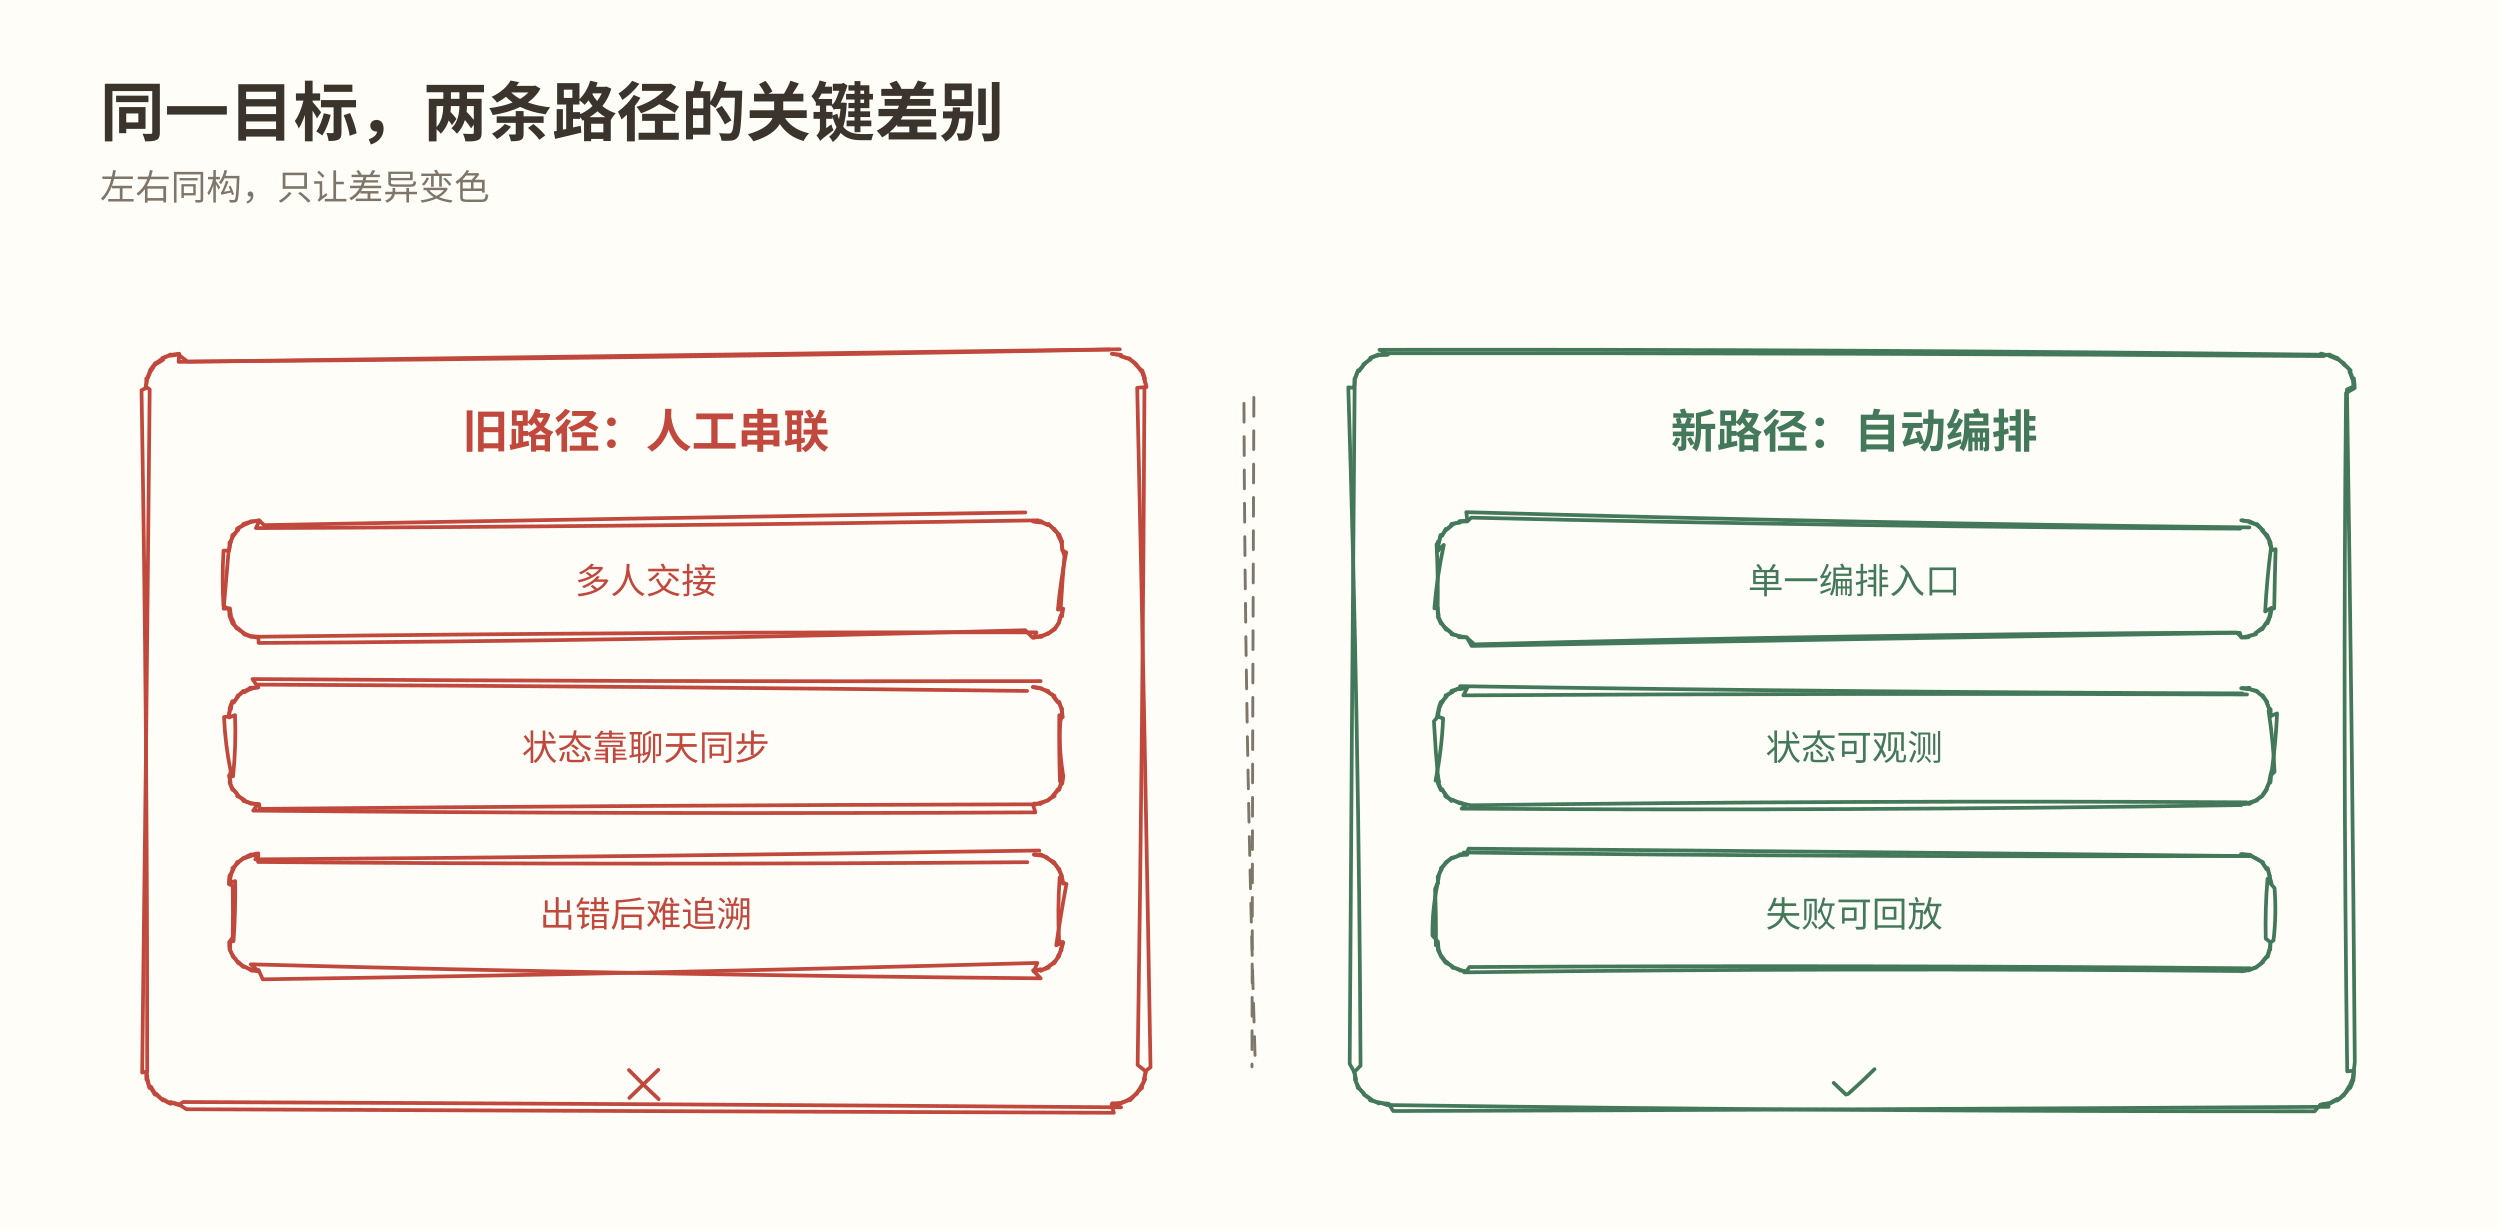
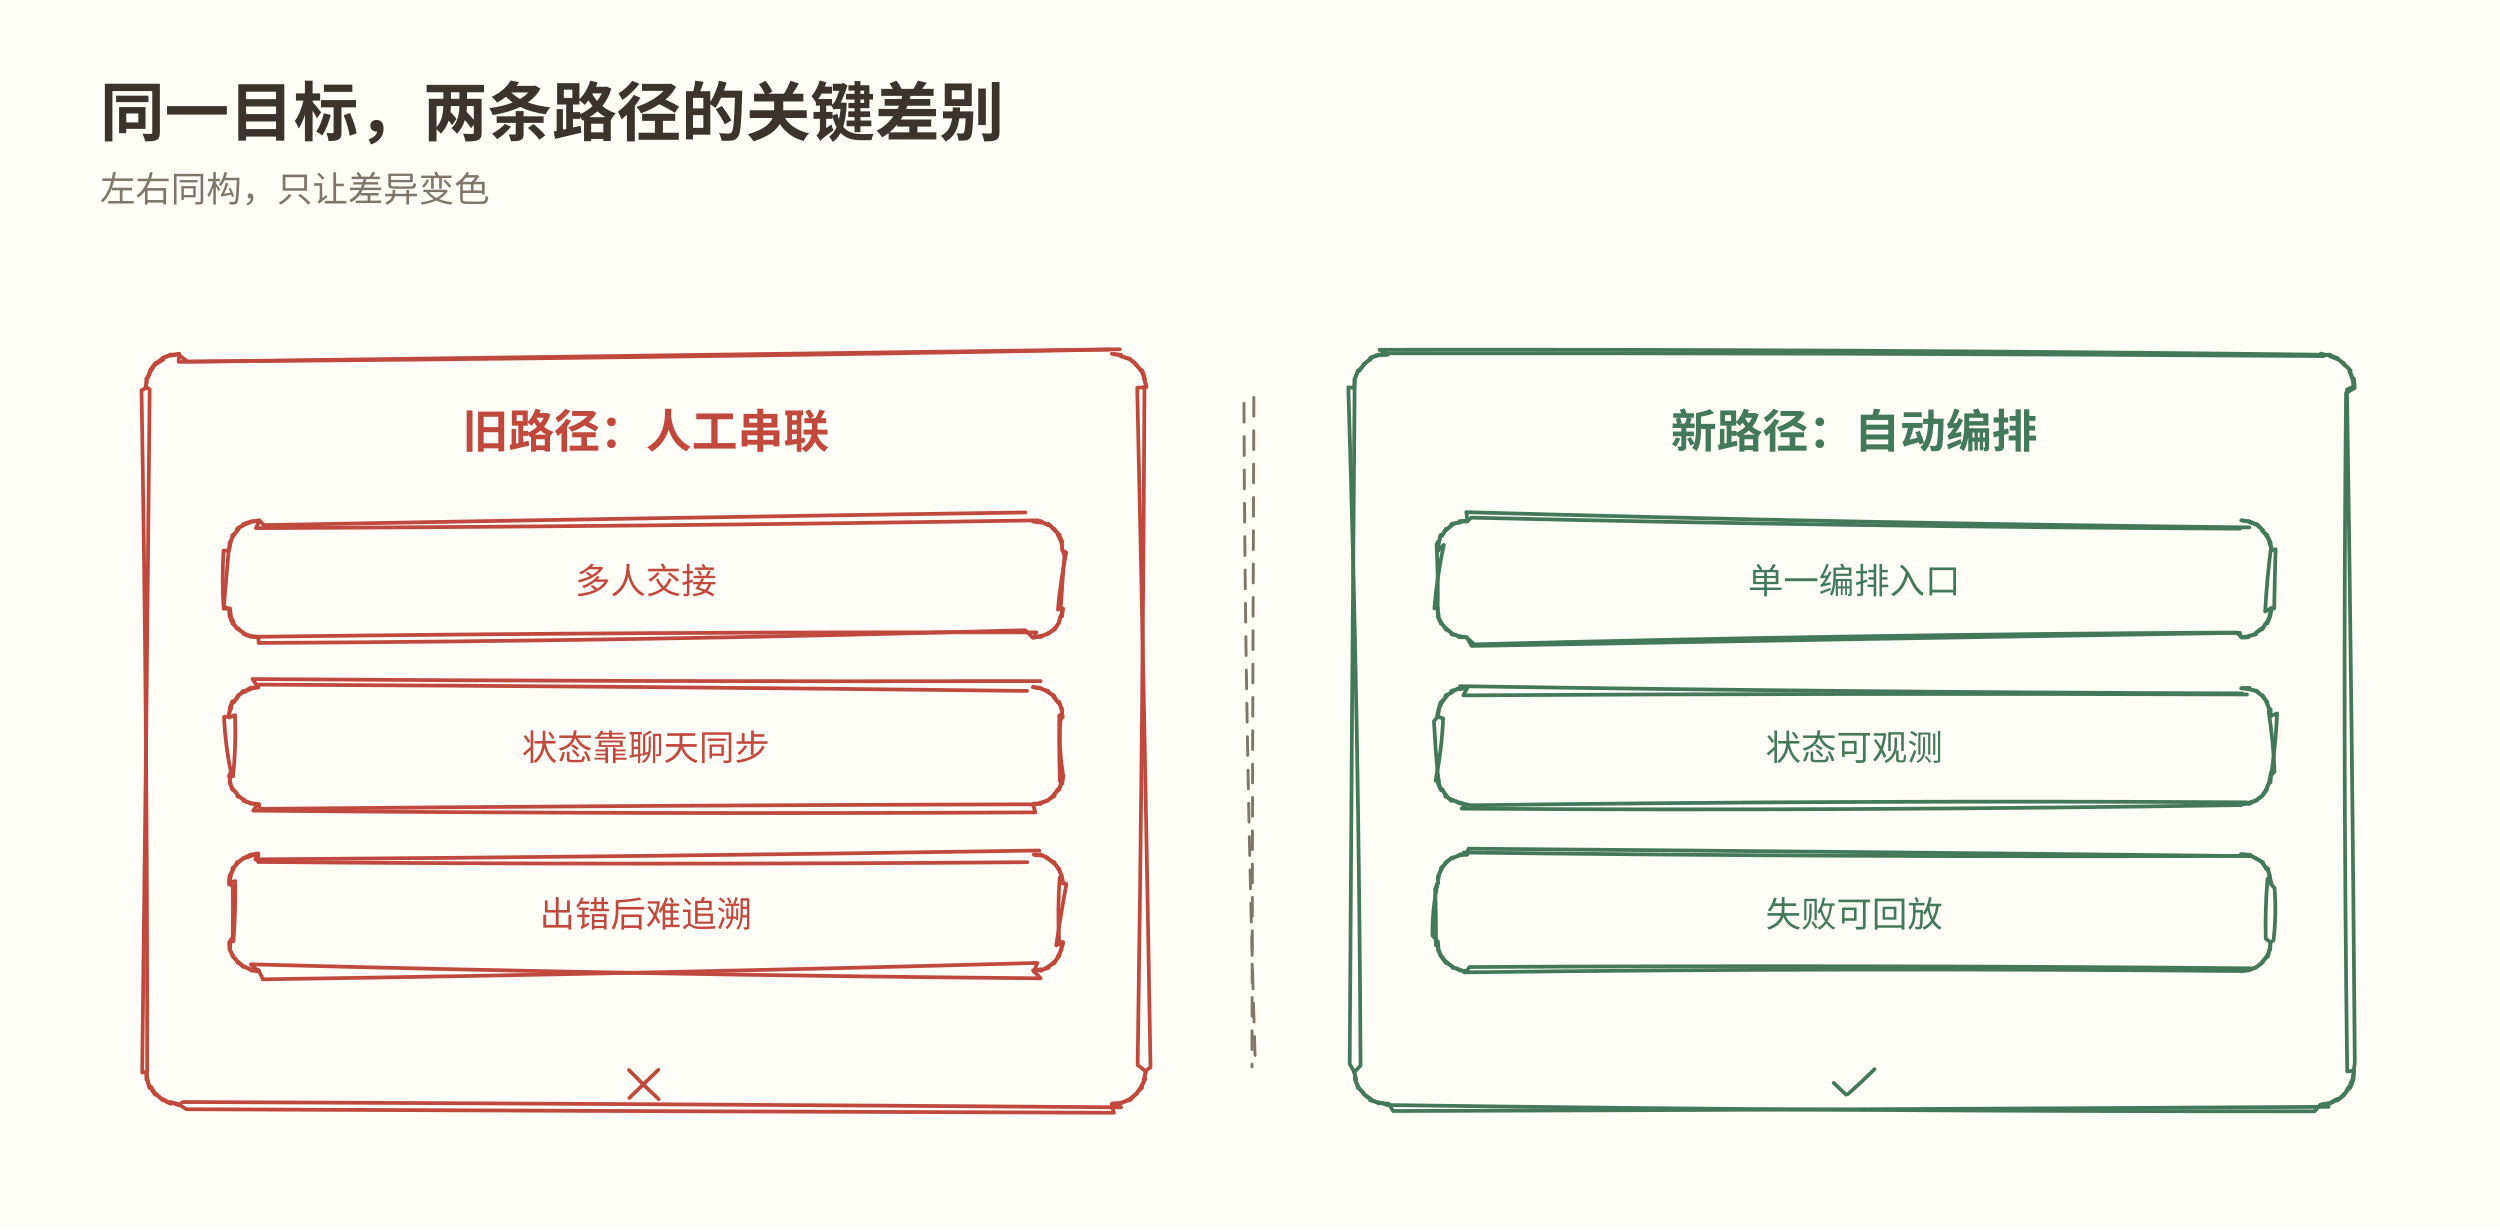
<svg xmlns="http://www.w3.org/2000/svg" width="1200" height="590" viewBox="0 0 1200 590">
  <rect width="1200" height="590" fill="#FFFDF8" />
  <text font-family="'Hanzipen SC','HanziPen SC','Hannotate SC','Xingkai SC','LXGW WenKai','LXGW WenKai Screen','Zhi Mang Xing','Kaiti SC','STKaiti','KaiTi','Kaiti TC','Bradley Hand','Segoe Print','Comic Sans MS','PingFang SC','Microsoft YaHei','Noto Sans CJK SC',sans-serif" font-size="31" font-weight="700" fill="#3A342D" text-anchor="start">
    <tspan x="48" y="65.06">同一目标，两条路径的关键差别</tspan>
  </text>
  <text font-family="'Hanzipen SC','HanziPen SC','Hannotate SC','Xingkai SC','LXGW WenKai','LXGW WenKai Screen','Zhi Mang Xing','Kaiti SC','STKaiti','KaiTi','Kaiti TC','Bradley Hand','Segoe Print','Comic Sans MS','PingFang SC','Microsoft YaHei','Noto Sans CJK SC',sans-serif" font-size="17" font-weight="400" fill="#7E766A" text-anchor="start">
-     <tspan x="48" y="95.89">左右同构，只让差异变色</tspan>
+     <tspan x="48" y="96.84">左右同构，只让差异变色</tspan>
  </text>
  <path d="M533.67,169.82 Q535.8,170.18 537.96,170.35 L537.86,170.98 Q540.14,171.58 542.38,172.29 L541.79,171.95 Q543.4,173.37 545.04,174.75 L545.11,175.1 Q546.47,176.38 547.87,177.63 L548.26,177.81 Q548.99,179.6 549.53,181.47 L549.09,181.75 Q549.89,183.73 550.26,185.76 L545.86,186.16 Q549.53,349.23 552.24,512.3 L550.02,513.96 Q549.49,515.98 549.12,518.01 L549.63,518.03 Q548.6,519.85 547.56,521.68 L548.22,522.16 Q546.54,523.6 545.08,525.21 L545.75,524.95 Q543.59,526.33 541.68,528.03 L542.14,527.5 Q540.18,528.77 538.06,529.63 L537.93,529.36 Q535.75,529.82 533.58,530.33 L534.64,534.12 Q312.07,533.4 89.51,532.43 L85.83,530.12 Q83.9,529.37 81.92,529.06 L81.68,529.55 Q80.04,528.63 78.43,527.64 L77.77,527.68 Q75.97,526.36 74.29,524.89 L74.55,524.87 Q73.41,523.33 72.49,521.62 L71.71,522.14 Q71.02,520.04 70.42,517.91 L70.29,518.16 Q70.07,516.22 70.3,514.23 L70.65,514.39 Q70.74,350.85 67.93,187.32 L70.04,186.26 Q70.31,183.99 70.22,181.69 L70.31,181.99 Q71.29,180.2 71.91,178.26 L72.11,177.55 Q73.26,175.89 74.57,174.36 L74.26,175.09 Q76.42,173.98 78.38,172.59 L78.18,172.02 Q80.07,171.27 81.8,170.17 L81.98,170.71 Q83.77,170.52 85.55,170.14 L89.98,173.55 Q311.3,171.96 532.63,167.78" fill="none" stroke="#C0483C" stroke-width="1.8" stroke-linecap="round" stroke-linejoin="round" />
  <path d="M534.2,169.85 Q536.1,170.28 538.06,170.31 L538.53,170.99 Q540.36,171.86 542.33,172.38 L541.98,172.25 Q543.56,173.22 544.96,174.42 L545.53,174.96 Q546.58,176.72 547.87,178.31 L548.02,178.15 Q548.47,179.87 549.26,181.45 L549.38,181.87 Q549.72,183.76 550.25,185.63 L549.34,186.01 Q548.54,348.59 546.07,511.18 L550.03,514.33 Q549.74,516.48 549,518.56 L549.56,517.71 Q548.88,519.92 547.88,521.99 L547.64,521.73 Q546.43,523.22 545.57,524.98 L544.95,525.32 Q543.81,526.89 542.41,528.13 L541.6,528.17 Q540.13,528.73 538.59,529.1 L537.86,529.57 Q535.82,529.56 533.79,529.59 L538.12,531.51 Q312.99,529.85 87.86,528.97 L85.71,530.42 Q83.75,529.84 81.82,529.08 L81.92,529.84 Q79.93,528.97 78.09,527.74 L78.22,528.25 Q76.64,526.59 75,525.01 L74.29,525.38 Q73.3,523.79 72.36,522.16 L71.86,522.16 Q71.27,520.37 70.97,518.45 L70.82,518.23 Q70.74,516.26 70.25,514.36 L68.24,514.85 Q70.32,350.89 71.85,186.94 L69.91,185.55 Q70.5,183.7 70.63,181.79 L70.75,181.88 Q71.57,180.12 72.24,178.3 L72.47,178.05 Q73.51,176.61 74.34,175 L74.31,174.57 Q76.04,173.58 77.57,172.32 L78.08,171.76 Q79.9,171.03 81.8,170.49 L81.95,170.33 Q83.99,170.07 86.04,169.8 L85.74,173.7 Q311.62,170.61 537.5,167.65" fill="none" stroke="#C0483C" stroke-width="1.8" stroke-linecap="round" stroke-linejoin="round" />
  <path d="M1114.05,169.73 Q1116.18,170.32 1118.33,170.73 L1118.05,170.84 Q1120.15,171.67 1122.23,172.56 L1121.73,171.73 Q1123.41,173.5 1125.3,175.01 L1125.63,175.12 Q1126.99,176.5 1128.21,177.98 L1127.74,178.31 Q1128.43,180.02 1129.04,181.76 L1129.31,182.05 Q1129.63,183.8 1129.57,185.6 L1126.54,186.97 Q1129.06,348.46 1130.3,509.95 L1129.75,514.4 Q1129.36,516.22 1129.26,518.08 L1129.11,518.11 Q1128.23,519.99 1127.59,521.96 L1128.04,521.92 Q1126.6,523.76 1125.11,525.56 L1125.26,524.97 Q1123.74,526.59 1122.08,528.02 L1122.01,527.66 Q1120.11,528.94 1118.06,529.85 L1117.84,529.54 Q1115.87,529.74 1113.93,530.27 L1117.72,531.27 Q893.24,532.64 668.75,533.29 L666.45,529.74 Q663.94,529.65 661.47,529.25 L661.83,529.65 Q659.88,528.57 657.84,527.72 L657.59,527.58 Q656.15,526.51 654.74,525.41 L655.02,525.67 Q653.87,523.94 652.47,522.41 L651.82,522.27 Q651.18,520.01 650.41,517.81 L650.47,518.3 Q650.33,516.36 650.23,514.41 L653.06,511.52 Q652.29,348.73 647.18,185.93 L650,186.2 Q650.02,184.11 650.14,182.03 L650.28,181.68 Q651.27,179.8 651.84,177.75 L651.72,178.3 Q653.4,176.5 655.07,174.68 L654.56,174.89 Q656.33,173.62 658.05,172.28 L658.1,171.8 Q660.12,170.94 662.28,170.42 L662.01,170.45 Q663.87,170.31 665.75,170.29 L663.65,169.57 Q889.56,169.36 1115.46,170.91" fill="none" stroke="#43795A" stroke-width="1.8" stroke-linecap="round" stroke-linejoin="round" />
  <path d="M1113.58,170.3 Q1115.95,170.46 1118.38,170.21 L1118.35,170.34 Q1120.12,171.19 1121.94,171.92 L1122.03,172.09 Q1123.49,173.42 1125.17,174.45 L1125.11,175.03 Q1126.82,176.3 1128.25,177.78 L1127.97,178.13 Q1128.82,180.15 1129.41,182.27 L1129.83,181.59 Q1130.2,183.91 1130.25,186.27 L1126.1,188.64 Q1124.46,351.44 1126.66,514.25 L1129.97,513.91 Q1129.92,516.26 1129.59,518.58 L1129.57,518.43 Q1129,520.3 1128.17,522.05 L1127.41,521.65 Q1126.36,523.56 1125.23,525.41 L1125.08,525.76 Q1123.5,527.07 1121.85,528.29 L1121.71,527.55 Q1119.84,528.46 1118.08,529.65 L1118.09,529.69 Q1115.9,529.87 1113.73,530.29 L1111,533.43 Q889.48,533.52 667.95,530.44 L665.82,530.43 Q664.04,529.78 662.26,529.17 L662.03,529.24 Q659.82,528.72 657.63,528.16 L658.18,527.65 Q656.55,526.38 654.76,525.31 L654.74,524.9 Q653.26,523.36 651.74,521.86 L652.17,521.76 Q651.12,520.03 650.41,518.16 L650.93,517.95 Q650.44,515.9 649.66,513.88 L647.85,510.65 Q648.82,347.79 650.23,184.93 L650.18,185.81 Q650.47,183.78 650.3,181.7 L650.34,182.13 Q650.95,180.17 651.75,178.29 L652.43,178.12 Q653.75,176.4 654.95,174.58 L654.4,174.97 Q656.05,173.74 657.6,172.39 L657.71,171.74 Q659.74,170.98 661.72,170.12 L662.1,170.37 Q664.14,170.12 666.22,170.18 L662.15,167.9 Q888.43,167.57 1114.71,170.26" fill="none" stroke="#43795A" stroke-width="1.8" stroke-linecap="round" stroke-linejoin="round" />
  <text font-family="'Hanzipen SC','HanziPen SC','Hannotate SC','Xingkai SC','LXGW WenKai','LXGW WenKai Screen','Zhi Mang Xing','Kaiti SC','STKaiti','KaiTi','Kaiti TC','Bradley Hand','Segoe Print','Comic Sans MS','PingFang SC','Microsoft YaHei','Noto Sans CJK SC',sans-serif" font-size="22" font-weight="700" fill="#C0483C" text-anchor="middle">
    <tspan x="310" y="214.88">旧路径：人工串联</tspan>
  </text>
  <text font-family="'Hanzipen SC','HanziPen SC','Hannotate SC','Xingkai SC','LXGW WenKai','LXGW WenKai Screen','Zhi Mang Xing','Kaiti SC','STKaiti','KaiTi','Kaiti TC','Bradley Hand','Segoe Print','Comic Sans MS','PingFang SC','Microsoft YaHei','Noto Sans CJK SC',sans-serif" font-size="22" font-weight="700" fill="#43795A" text-anchor="middle">
    <tspan x="890" y="214.88">新路径：自动编排</tspan>
  </text>
  <path d="M495.66,250 Q497.74,250.22 499.84,250.35 L499.58,250.09 Q501.19,251.22 502.92,252.06 L503.27,251.53 Q504.8,252.85 506.14,254.41 L506.02,253.76 Q507.11,255.35 508.22,256.92 L508.46,256.66 Q509.18,258.33 509.85,260.02 L509.43,260.33 Q509.85,261.96 509.93,263.64 L510.95,266.8 Q509.87,279.38 509.15,291.96 L509.82,292.36 Q509.64,294.1 509.71,295.88 L509.33,295.25 Q508.84,297.16 508.26,299.03 L508.34,298.68 Q507.28,300.37 506.27,302.09 L505.97,301.9 Q504.5,302.91 503.21,304.16 L503.28,303.78 Q501.46,304.7 499.69,305.76 L499.65,305.71 Q497.64,305.72 495.69,306.09 L492.13,302.5 Q308.14,307.74 124.15,308.61 L124.03,306.11 Q122.11,305.79 120.18,305.62 L120.42,305.55 Q118.76,305.16 117.22,304.48 L117.03,303.81 Q115.27,302.83 113.71,301.6 L113.77,301.79 Q112.82,300.5 111.7,299.34 L112.2,298.76 Q111.43,297.03 110.5,295.37 L110.16,295.28 Q110.14,293.73 109.8,292.23 L107.27,290.99 Q106.49,277.63 107.29,264.28 L109.95,264.28 Q110.37,262.45 110.57,260.59 L110.36,260.61 Q111.21,258.6 112.27,256.68 L111.57,256.99 Q113.01,255.78 114.14,254.33 L113.94,253.75 Q115.58,252.88 117.15,251.89 L116.74,251.54 Q118.63,250.85 120.59,250.31 L120.31,250.54 Q122.35,250.22 124.36,249.69 L126.75,252.07 Q309.45,248.63 492.15,245.97" fill="none" stroke="#C0483C" stroke-width="1.8" stroke-linecap="round" stroke-linejoin="round" />
  <path d="M495.9,250.33 Q497.88,250.75 499.91,250.8 L499.31,250.56 Q500.99,251.12 502.68,251.67 L503.15,251.59 Q504.39,252.67 505.62,253.77 L506.04,254.46 Q507.28,255.49 508.38,256.64 L507.75,256.76 Q508.54,258.46 509.41,260.12 L509.71,260.01 Q509.68,262.15 509.91,264.25 L511.76,265.15 Q509.07,278.88 507.8,292.61 L510.33,292.14 Q509.99,293.85 509.81,295.59 L509.2,295.33 Q508.58,297.1 508.25,298.99 L508.29,298.94 Q507.29,300.54 506.01,301.93 L506.27,301.95 Q504.77,303.2 503.06,304.19 L502.63,304.4 Q501.19,304.7 499.86,305.28 L499.71,305.15 Q498,305.43 496.34,306.06 L497.47,303.54 Q312.49,303.24 127.51,305.6 L124.37,305.64 Q122.4,305.54 120.45,305.28 L120.35,305.3 Q118.67,304.71 117.05,303.95 L117.2,304.4 Q115.91,302.91 114.44,301.65 L113.88,301.54 Q112.65,300.15 111.54,298.67 L111.53,299.11 Q110.81,297.43 110.17,295.72 L110.83,295.47 Q110.56,293.74 110.38,292.01 L107.36,292.19 Q108.48,278.72 109.67,265.24 L109.93,263.74 Q110.22,262.1 110.17,260.42 L110.73,260.43 Q111.3,258.67 111.65,256.82 L111.99,257.3 Q113.07,255.61 114.47,254.14 L113.75,253.9 Q115.07,252.93 116.61,252.24 L117.17,251.88 Q118.86,251.39 120.41,250.53 L120.72,250.21 Q122.55,250.18 124.39,250.16 L122.84,253.48 Q310.6,252.77 498.36,249.76" fill="none" stroke="#C0483C" stroke-width="1.8" stroke-linecap="round" stroke-linejoin="round" />
  <text font-family="'Hanzipen SC','HanziPen SC','Hannotate SC','Xingkai SC','LXGW WenKai','LXGW WenKai Screen','Zhi Mang Xing','Kaiti SC','STKaiti','KaiTi','Kaiti TC','Bradley Hand','Segoe Print','Comic Sans MS','PingFang SC','Microsoft YaHei','Noto Sans CJK SC',sans-serif" font-size="17" font-weight="400" fill="#C0483C" text-anchor="middle">
    <tspan x="310" y="284.9">多人交接</tspan>
  </text>
  <path d="M495.74,329.81 Q497.68,330.3 499.66,330.51 L499.54,330.56 Q501.3,331.27 503.19,331.67 L502.76,331.82 Q504.28,333.16 506.03,334.2 L505.57,334.37 Q506.63,335.92 507.94,337.28 L508.4,336.89 Q508.94,338.79 509.69,340.61 L509.53,340.67 Q509.9,342.43 510.12,344.2 L508.47,343.3 Q508.26,359.16 508.77,375.01 L510.39,372.15 Q510.25,374.08 509.89,375.98 L509.3,375.37 Q509.02,377.27 508.46,379.05 L507.99,379.24 Q506.83,380.5 505.53,381.66 L506.22,382.11 Q504.44,383.05 502.79,384.13 L503.26,384.1 Q501.29,384.79 499.24,385.3 L499.35,385.92 Q497.82,385.74 496.3,385.69 L497.33,386.06 Q310.99,386.52 124.64,388.27 L124.36,385.95 Q122.36,385.86 120.36,385.72 L120.35,385.75 Q118.51,384.77 116.62,383.9 L117.3,383.93 Q115.69,382.9 113.85,382.16 L114.33,381.97 Q113.38,380.41 112.14,379.09 L111.53,379.09 Q110.81,377.3 110.19,375.48 L110.45,375.6 Q110.35,373.94 109.97,372.32 L111.86,372.65 Q113.39,357.96 112.81,343.26 L109.97,344.38 Q110.02,342.42 110.36,340.51 L110.19,340.2 Q110.68,338.37 111.51,336.69 L111.84,337.17 Q113.22,335.86 114.31,334.33 L114.15,334.05 Q115.54,332.93 116.79,331.63 L117.19,331.83 Q118.77,330.9 120.4,330.1 L120.16,330.73 Q121.92,330.21 123.71,329.88 L123.21,328.61 Q308.1,329.43 492.99,331.65" fill="none" stroke="#C0483C" stroke-width="1.8" stroke-linecap="round" stroke-linejoin="round" />
  <path d="M495.96,329.7 Q497.81,329.92 499.64,330.29 L499.88,330.51 Q501.41,331.19 502.85,332.1 L503.05,332.26 Q504.62,333.06 506.09,333.99 L505.85,334.09 Q506.93,335.63 507.95,337.22 L508.31,337.12 Q509.02,338.85 509.67,340.62 L509.73,340.07 Q509.79,342 509.68,343.96 L508.98,346.15 Q508.12,358.22 510.04,370.3 L510.2,372.23 Q509.74,374.02 509.56,375.86 L509.86,375.7 Q508.78,377.5 507.79,379.33 L507.74,378.88 Q506.67,380.45 505.58,382.02 L505.62,381.87 Q504.2,383.03 502.85,384.3 L502.9,384.21 Q501.28,384.81 499.75,385.6 L499.47,385.34 Q497.66,385.8 495.85,386.27 L496.98,389.94 Q309.26,390.9 121.55,389.09 L123.73,385.91 Q121.98,385.86 120.26,385.52 L120.15,385.34 Q118.44,385.03 116.84,384.45 L117.27,384.29 Q115.62,383.1 114.15,381.68 L114.11,381.51 Q113.21,380.35 112.19,379.29 L111.87,378.78 Q110.94,377.39 110.37,375.85 L110.69,375.65 Q110.27,373.97 110.15,372.25 L110.79,370.46 Q108.09,357.32 107.54,344.18 L109.7,343.92 Q109.98,342.09 110.56,340.29 L110.82,340.46 Q111.03,338.47 111.6,336.62 L112.24,337.21 Q113.28,335.47 114.41,333.8 L113.82,334.37 Q115.31,333.32 116.61,332.02 L117.39,332.25 Q118.9,331.33 120.51,330.61 L120.11,330.14 Q122.03,330.03 123.95,330.02 L121.19,325.95 Q310.34,327.29 499.5,326.93" fill="none" stroke="#C0483C" stroke-width="1.8" stroke-linecap="round" stroke-linejoin="round" />
  <text font-family="'Hanzipen SC','HanziPen SC','Hannotate SC','Xingkai SC','LXGW WenKai','LXGW WenKai Screen','Zhi Mang Xing','Kaiti SC','STKaiti','KaiTi','Kaiti TC','Bradley Hand','Segoe Print','Comic Sans MS','PingFang SC','Microsoft YaHei','Noto Sans CJK SC',sans-serif" font-size="17" font-weight="400" fill="#C0483C" text-anchor="middle">
    <tspan x="310" y="364.9">状态靠聊天同步</tspan>
  </text>
  <path d="M496.38,410.03 Q498.08,410.09 499.73,410.48 L499.3,410.18 Q501.12,411.03 502.87,412.04 L502.86,411.93 Q504.31,413.09 505.7,414.32 L505.58,413.72 Q506.97,415.46 508.2,417.32 L508.42,417.09 Q509,418.86 509.42,420.69 L509.37,420.66 Q509.92,422.12 510.11,423.63 L511.89,424.29 Q509.14,439.03 507.01,453.76 L510.29,452.27 Q509.89,454 509.2,455.69 L509.26,455.26 Q508.93,457.16 508.32,458.94 L508.2,459.02 Q507.09,460.39 506.14,461.88 L506.03,462.25 Q504.52,463.04 503.18,464.04 L503.05,464.08 Q501.35,465.01 499.63,465.9 L499.43,465.18 Q497.82,465.83 496.2,466.34 L497.94,462.2 Q312.03,467.39 126.13,470.07 L124.15,465.64 Q122.17,465.33 120.17,465.24 L120.77,465.79 Q118.89,464.79 117.01,463.8 L117.09,464.12 Q115.73,462.89 114.37,461.68 L114.28,462.05 Q113.08,460.27 111.71,458.63 L112.11,459.36 Q111,457.54 110.23,455.57 L110.5,455.27 Q110.6,453.52 110.35,451.82 L111.7,449.89 Q111.91,437.55 111.73,425.22 L109.87,424.37 Q109.87,422.31 110.18,420.29 L110.66,420.61 Q111.23,418.81 112.12,417.15 L111.84,417.17 Q112.99,415.6 113.85,413.82 L114.49,413.92 Q115.86,412.84 117.18,411.68 L117.35,411.95 Q119.09,411.44 120.76,410.77 L120.76,410.72 Q122.38,410.48 123.98,410.14 L123.88,413.74 Q308.5,415.3 493.13,413.85" fill="none" stroke="#C0483C" stroke-width="1.8" stroke-linecap="round" stroke-linejoin="round" />
  <path d="M496.28,410.31 Q498.15,410.45 500.01,410.72 L499.43,410.13 Q501.04,410.8 502.62,411.57 L502.76,412.08 Q504.52,412.98 506.18,414.03 L505.66,413.82 Q507.07,415.44 508.33,417.17 L507.9,416.92 Q508.87,418.71 509.78,420.52 L509.64,420.44 Q510.08,422.28 510.24,424.16 L508.64,421.15 Q507.56,436.56 508.38,451.98 L510.25,452.33 Q509.94,454.16 509.36,455.95 L509.55,455.97 Q508.7,457.53 507.74,459.05 L508.4,458.86 Q507.11,460.49 506.05,462.28 L506.06,461.61 Q504.47,463.14 502.66,464.39 L503.38,464.5 Q501.36,465.29 499.24,465.83 L499.85,465.86 Q497.84,465.62 495.88,465.75 L499.52,469.6 Q309.94,467.93 120.36,462.88 L124.14,466.25 Q122.39,465.97 120.62,465.82 L120.7,465.69 Q119.1,464.67 117.36,464.03 L116.73,464.07 Q115.56,462.94 114.19,462.06 L114.43,462.23 Q113.15,460.51 111.64,458.97 L111.99,459.13 Q110.91,457.29 110.16,455.31 L110.16,455.33 Q109.98,453.81 110.02,452.27 L112.09,451.73 Q113.11,437.33 112.88,422.92 L110.2,423.71 Q110.55,422.19 110.7,420.65 L110.39,420.19 Q111.31,418.47 111.9,416.62 L111.53,416.74 Q113.07,415.49 114.38,414.07 L113.88,414.07 Q115.55,412.9 117.2,411.72 L117.18,411.85 Q118.76,410.92 120.4,410.12 L119.99,410.49 Q121.96,409.86 123.97,409.61 L122.56,412.5 Q310.7,411.25 498.85,408.24" fill="none" stroke="#C0483C" stroke-width="1.8" stroke-linecap="round" stroke-linejoin="round" />
  <text font-family="'Hanzipen SC','HanziPen SC','Hannotate SC','Xingkai SC','LXGW WenKai','LXGW WenKai Screen','Zhi Mang Xing','Kaiti SC','STKaiti','KaiTi','Kaiti TC','Bradley Hand','Segoe Print','Comic Sans MS','PingFang SC','Microsoft YaHei','Noto Sans CJK SC',sans-serif" font-size="17" font-weight="400" fill="#C0483C" text-anchor="middle">
    <tspan x="310" y="444.9">出错后难追溯</tspan>
  </text>
  <path d="M1075.8,249.78 Q1077.64,249.96 1079.47,250.29 L1079.37,250.09 Q1081.29,250.85 1083.12,251.79 L1083.35,251.52 Q1084.62,252.68 1085.68,254.13 L1085.7,254.34 Q1086.89,255.65 1088.19,256.87 L1087.89,257.18 Q1088.87,258.76 1089.6,260.44 L1089.77,260.33 Q1090.11,262.2 1090.1,264.11 L1092.29,263.62 Q1091.87,277.82 1091.62,292.01 L1090.05,292.39 Q1089.84,293.95 1089.37,295.48 L1089.6,295.76 Q1089.14,297.54 1088.4,299.2 L1088,298.77 Q1086.85,300.29 1085.98,302.02 L1086.14,301.77 Q1084.35,302.78 1082.61,303.85 L1082.87,304.25 Q1081.26,304.81 1079.6,305.24 L1079.39,305.4 Q1077.68,305.53 1076.01,305.94 L1073.58,303.61 Q890.64,304.49 707.7,309.3 L703.93,305.93 Q702.12,305.87 700.3,305.88 L700.28,305.33 Q698.58,304.82 696.82,304.48 L697.3,304.32 Q695.76,302.84 694.05,301.56 L694.13,302.25 Q693,300.66 691.92,299.04 L691.63,299.31 Q690.9,297.63 690.11,295.97 L690.56,295.52 Q690.2,293.67 690.15,291.77 L688.51,292.02 Q689.74,276.78 693.03,261.54 L690.36,264.1 Q690.36,262.34 690.54,260.61 L690.83,259.99 Q691.03,258.32 691.5,256.76 L692.04,257.07 Q693.15,255.56 694.25,254.05 L693.9,254.49 Q695.5,253.12 697.1,251.75 L696.89,251.79 Q698.58,251.25 700.26,250.66 L700.76,250.53 Q702.49,250.21 704.28,250.29 L706.2,248.47 Q890.74,252.86 1075.28,253.75" fill="none" stroke="#43795A" stroke-width="1.8" stroke-linecap="round" stroke-linejoin="round" />
  <path d="M1076.39,249.77 Q1077.86,250.12 1079.35,250.38 L1080,250.81 Q1081.6,251.2 1083.07,251.91 L1083.38,252.12 Q1084.75,253.39 1086.29,254.43 L1085.61,254.43 Q1086.82,255.78 1087.92,257.2 L1088.24,256.84 Q1089.01,258.64 1089.85,260.41 L1089.26,260.46 Q1089.89,262.3 1090.34,264.16 L1090.17,262.09 Q1088.12,277.8 1087.28,293.52 L1090.36,291.74 Q1090.2,293.83 1089.71,295.87 L1089.52,295.73 Q1088.56,297.44 1087.92,299.27 L1088.04,298.68 Q1086.88,300.4 1085.56,302 L1085.56,301.61 Q1084.13,302.63 1082.85,303.85 L1082.81,304.44 Q1081.13,304.82 1079.49,305.32 L1079.28,305.89 Q1077.57,306.12 1075.81,305.98 L1075.1,303.74 Q890.74,306.67 706.39,310.04 L704.03,305.93 Q702.2,305.62 700.36,305.33 L700.24,305.39 Q698.54,304.63 696.7,304.2 L697.24,304.5 Q695.59,302.92 693.75,301.57 L694.36,301.91 Q692.98,300.66 691.89,299.2 L691.93,299.3 Q691.22,297.6 690.37,295.96 L690.13,295.24 Q690.19,293.49 689.9,291.78 L690.07,292 Q690.36,276.62 689.55,261.25 L690.3,264.38 Q690.14,262.22 690.12,260.07 L690.57,260.71 Q691.03,258.9 691.5,257.1 L692.22,257.19 Q693.12,255.56 693.95,253.87 L694.29,254.29 Q695.83,253.18 697.22,251.88 L696.64,251.53 Q698.6,251.02 700.71,250.86 L700.56,250.13 Q702.44,249.97 704.34,249.88 L703.81,245.84 Q891.76,251.18 1079.71,253.15" fill="none" stroke="#43795A" stroke-width="1.8" stroke-linecap="round" stroke-linejoin="round" />
  <text font-family="'Hanzipen SC','HanziPen SC','Hannotate SC','Xingkai SC','LXGW WenKai','LXGW WenKai Screen','Zhi Mang Xing','Kaiti SC','STKaiti','KaiTi','Kaiti TC','Bradley Hand','Segoe Print','Comic Sans MS','PingFang SC','Microsoft YaHei','Noto Sans CJK SC',sans-serif" font-size="17" font-weight="400" fill="#43795A" text-anchor="middle">
    <tspan x="890" y="284.9">单一编排入口</tspan>
  </text>
  <path d="M1076.32,330.24 Q1078,330.34 1079.72,330.15 L1079.82,330.73 Q1081.31,331.31 1082.94,331.53 L1083.33,331.62 Q1084.68,333.06 1086.19,334.29 L1085.56,333.73 Q1087.04,335.42 1088.29,337.29 L1087.91,337.09 Q1088.7,338.53 1089.13,340.12 L1089.9,340.43 Q1090,342.06 1089.74,343.72 L1092.99,342.45 Q1092.43,355.74 1090.6,369.04 L1089.82,372.02 Q1089.37,374 1089.16,376 L1089.2,375.77 Q1088.58,377.25 1087.91,378.71 L1087.87,378.87 Q1086.73,380.3 1085.84,381.92 L1085.8,381.98 Q1084.21,383.04 1082.76,384.29 L1083.34,384.23 Q1081.42,384.86 1079.62,385.79 L1079.87,385.18 Q1077.86,385.68 1075.84,386.05 L1075.87,386.44 Q888.73,389.39 701.59,388.14 L703.77,386.28 Q702.16,385.57 700.52,385.13 L700.76,385.35 Q698.69,384.75 696.77,383.8 L696.64,384.47 Q695.6,383.21 694.46,382.08 L694.28,381.77 Q693.25,380.36 692.09,379.06 L691.56,379.16 Q690.79,377.54 690.16,375.85 L690.37,375.99 Q690.26,374 689.94,372.04 L689.09,374.73 Q692.07,359.78 692.7,344.84 L689.77,343.88 Q690.03,342.1 690.63,340.37 L690.46,340.55 Q690.84,338.68 691.59,336.95 L691.67,337.07 Q693,335.69 694.38,334.36 L693.89,334.44 Q695.32,333.11 696.91,331.99 L696.87,332.08 Q698.75,331.13 700.67,330.28 L700.34,330.8 Q702.05,330.65 703.72,330.11 L700.83,329.36 Q888.57,332.28 1076.3,332.83" fill="none" stroke="#43795A" stroke-width="1.8" stroke-linecap="round" stroke-linejoin="round" />
  <path d="M1075.77,330.37 Q1077.53,330.58 1079.28,330.85 L1079.31,330.54 Q1081.12,331.29 1083.01,331.81 L1083.03,331.85 Q1084.46,332.84 1085.8,333.94 L1086.08,333.75 Q1087.03,335.37 1088.21,336.84 L1087.97,337.21 Q1088.65,338.88 1089.38,340.52 L1089.14,340.3 Q1089.41,342.07 1089.97,343.81 L1088.94,341.34 Q1091.18,355.89 1091.76,370.45 L1090.15,372.04 Q1089.95,373.8 1089.82,375.56 L1089.39,375.32 Q1088.47,377.05 1087.81,378.88 L1088.06,379.06 Q1087,380.68 1085.8,382.19 L1085.78,382.2 Q1084.39,383.09 1083.07,384.08 L1082.67,384.19 Q1081.1,384.81 1079.5,385.37 L1079.89,385.74 Q1078.07,385.86 1076.25,386 L1078.35,385.12 Q892.17,384.04 705.99,386.54 L703.93,386.13 Q702.15,385.95 700.41,385.51 L700.36,385.44 Q698.8,384.6 697.18,383.92 L697.21,384.14 Q695.36,383.29 693.71,382.19 L693.96,382.24 Q693.23,380.4 692.25,378.76 L691.79,379.24 Q691.24,377.48 690.44,375.83 L690.79,375.5 Q690.38,373.75 690.2,371.97 L690.34,374.37 Q689.03,360.28 688.28,346.19 L690.37,343.75 Q690.39,342.19 690.75,340.67 L690.57,340.6 Q691.48,338.7 692.24,336.75 L692.17,337.32 Q693.08,335.69 694.07,334.13 L693.86,333.78 Q695.57,333.12 697.12,332.26 L696.67,331.61 Q698.51,331.12 700.28,330.44 L700.13,330.7 Q702.21,330.24 704.33,330.15 L702.4,333.77 Q890.49,332.67 1078.57,333.34" fill="none" stroke="#43795A" stroke-width="1.8" stroke-linecap="round" stroke-linejoin="round" />
  <text font-family="'Hanzipen SC','HanziPen SC','Hannotate SC','Xingkai SC','LXGW WenKai','LXGW WenKai Screen','Zhi Mang Xing','Kaiti SC','STKaiti','KaiTi','Kaiti TC','Bradley Hand','Segoe Print','Comic Sans MS','PingFang SC','Microsoft YaHei','Noto Sans CJK SC',sans-serif" font-size="17" font-weight="400" fill="#43795A" text-anchor="middle">
    <tspan x="890" y="364.9">状态可观测</tspan>
  </text>
  <path d="M1076.09,410.04 Q1077.8,410.25 1079.49,410.5 L1079.55,410.39 Q1081.36,411.33 1083.22,412.17 L1082.61,411.78 Q1084.29,412.87 1086.04,413.87 L1086,413.83 Q1086.88,415.5 1087.8,417.14 L1088.32,416.77 Q1088.92,418.59 1089.53,420.4 L1089.51,420.63 Q1089.81,422.41 1089.93,424.21 L1091.77,426.25 Q1092.78,438.84 1091.27,451.42 L1089.7,452.38 Q1089.88,454.16 1089.67,455.9 L1089.65,455.33 Q1089.1,457.32 1088.48,459.27 L1088.4,459 Q1087.2,460.37 1086.03,461.76 L1086.27,461.83 Q1084.58,463.22 1082.76,464.43 L1082.62,464.34 Q1081.09,464.99 1079.42,465.31 L1079.72,465.65 Q1077.86,465.93 1075.98,465.99 L1080.1,464.79 Q892.71,463.14 705.33,464.18 L703.81,466.34 Q702.22,466.03 700.66,465.51 L700.1,465.23 Q698.71,464.71 697.3,464.21 L697.23,463.87 Q695.83,463.01 694.31,462.29 L693.9,462.1 Q692.71,460.61 691.6,459.05 L691.84,459.31 Q690.92,457.64 690.19,455.9 L690.17,455.35 Q690.15,453.51 689.94,451.7 L687.6,449.07 Q687.39,436.4 690.16,423.72 L690.31,423.98 Q690.07,422.35 690.13,420.76 L690.38,420.51 Q691.1,418.77 692.09,417.14 L691.64,417.3 Q693.02,415.54 694.34,413.73 L694,414.28 Q695.57,412.83 697.29,411.6 L696.77,412.07 Q698.8,411.29 700.75,410.34 L700.35,410.56 Q702.3,410.34 704.26,410.28 L702.57,409.2 Q890.06,411.52 1077.55,410.87" fill="none" stroke="#43795A" stroke-width="1.8" stroke-linecap="round" stroke-linejoin="round" />
  <path d="M1075.66,410 Q1077.72,410.12 1079.78,410.27 L1080,410.27 Q1081.31,411.26 1082.7,412.09 L1082.75,412.04 Q1084.42,413.1 1086.23,413.98 L1085.79,414.1 Q1086.91,415.64 1088.13,417.11 L1088.51,416.8 Q1088.87,418.55 1089.32,420.27 L1089.22,420.44 Q1089.71,422.22 1090.32,423.98 L1088.41,421.83 Q1087.21,436.18 1087.55,450.53 L1089.86,452.33 Q1089.71,454.14 1089.31,455.93 L1089.28,455.74 Q1088.86,457.36 1088.36,458.94 L1088.08,458.94 Q1086.91,460.46 1085.65,461.9 L1085.84,461.86 Q1084.63,462.93 1083.38,463.96 L1082.82,464.41 Q1081.07,465.17 1079.25,465.77 L1079.42,465.35 Q1077.67,465.95 1075.87,466.23 L1076.87,466.11 Q889.84,464.38 702.82,466.73 L703.63,466.17 Q702.12,465.94 700.6,465.8 L700.19,465.34 Q698.76,464.72 697.17,464.46 L696.97,464.05 Q695.68,462.89 694.4,461.71 L694.28,462.11 Q693.2,460.34 691.82,458.8 L691.88,459.05 Q691.07,457.49 690.6,455.79 L690.47,455.3 Q690.38,453.66 690.18,452.04 L689.2,453.75 Q689.41,440.27 688.82,426.8 L690.07,423.69 Q690.5,421.94 690.72,420.15 L690.48,420.37 Q691.23,418.59 691.81,416.74 L691.67,416.66 Q693,415.34 694.3,414 L693.72,414.13 Q695.24,412.96 696.75,411.77 L696.8,411.85 Q698.48,411.5 700.02,410.81 L700.76,410.11 Q702.38,410.01 703.97,409.79 L704.91,407.37 Q892.33,408.84 1079.74,410.94" fill="none" stroke="#43795A" stroke-width="1.8" stroke-linecap="round" stroke-linejoin="round" />
  <text font-family="'Hanzipen SC','HanziPen SC','Hannotate SC','Xingkai SC','LXGW WenKai','LXGW WenKai Screen','Zhi Mang Xing','Kaiti SC','STKaiti','KaiTi','Kaiti TC','Bradley Hand','Segoe Print','Comic Sans MS','PingFang SC','Microsoft YaHei','Noto Sans CJK SC',sans-serif" font-size="17" font-weight="400" fill="#43795A" text-anchor="middle">
    <tspan x="890" y="444.9">失败可回放</tspan>
  </text>
  <path d="M601.85,190.78 Q601.19,351.42 600.95,512.07" fill="none" stroke="#7E766A" stroke-width="1.4" stroke-linecap="round" stroke-linejoin="round" stroke-dasharray="9 7" />
  <path d="M597.1,193.62 Q597.61,350.75 602.45,507.89" fill="none" stroke="#7E766A" stroke-width="1.4" stroke-linecap="round" stroke-linejoin="round" stroke-dasharray="9 7" />
  <path d="M315.98,513.53 Q309.06,520.29 302.09,527" fill="none" stroke="#C0483C" stroke-width="1.8" stroke-linecap="round" stroke-linejoin="round" />
  <path d="M301.89,513.62 Q308.84,520.8 316.17,527.59" fill="none" stroke="#C0483C" stroke-width="1.8" stroke-linecap="round" stroke-linejoin="round" />
  <path d="M899.76,513.21 Q893.62,519.33 887.12,525.07 L886.06,525.41 Q883.16,522.56 880.18,519.79" fill="none" stroke="#43795A" stroke-width="1.8" stroke-linecap="round" stroke-linejoin="round" />
</svg>
